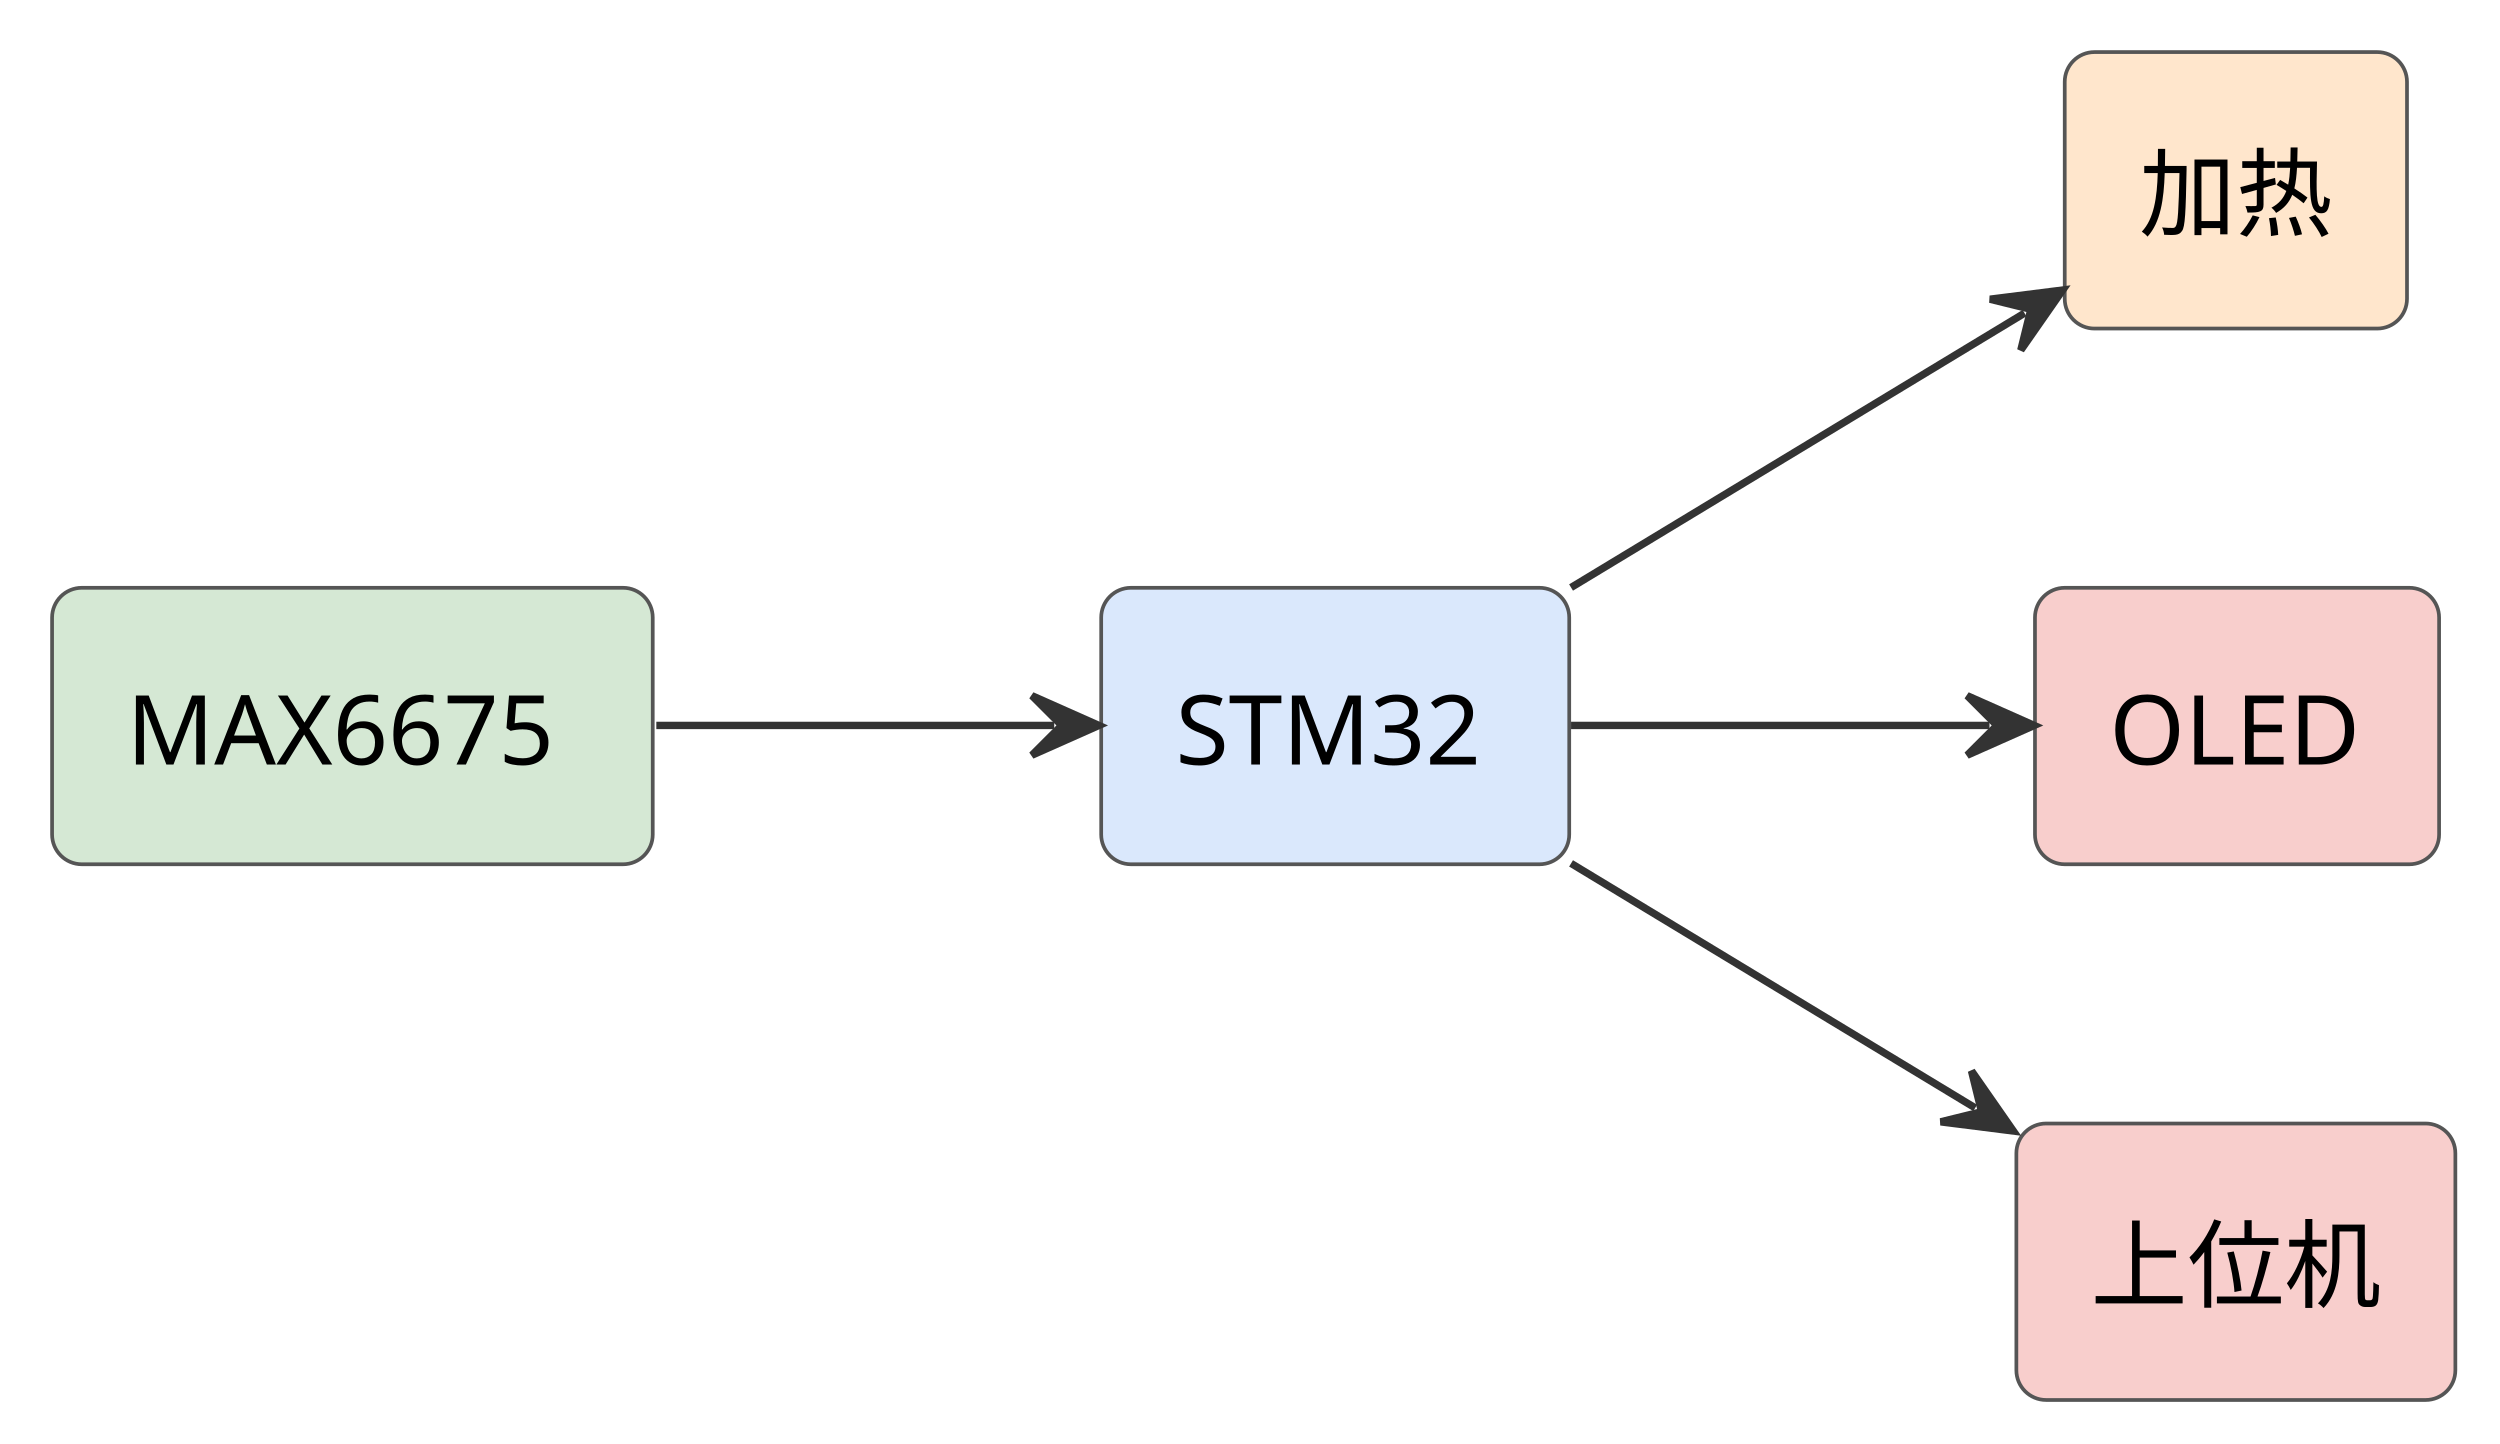
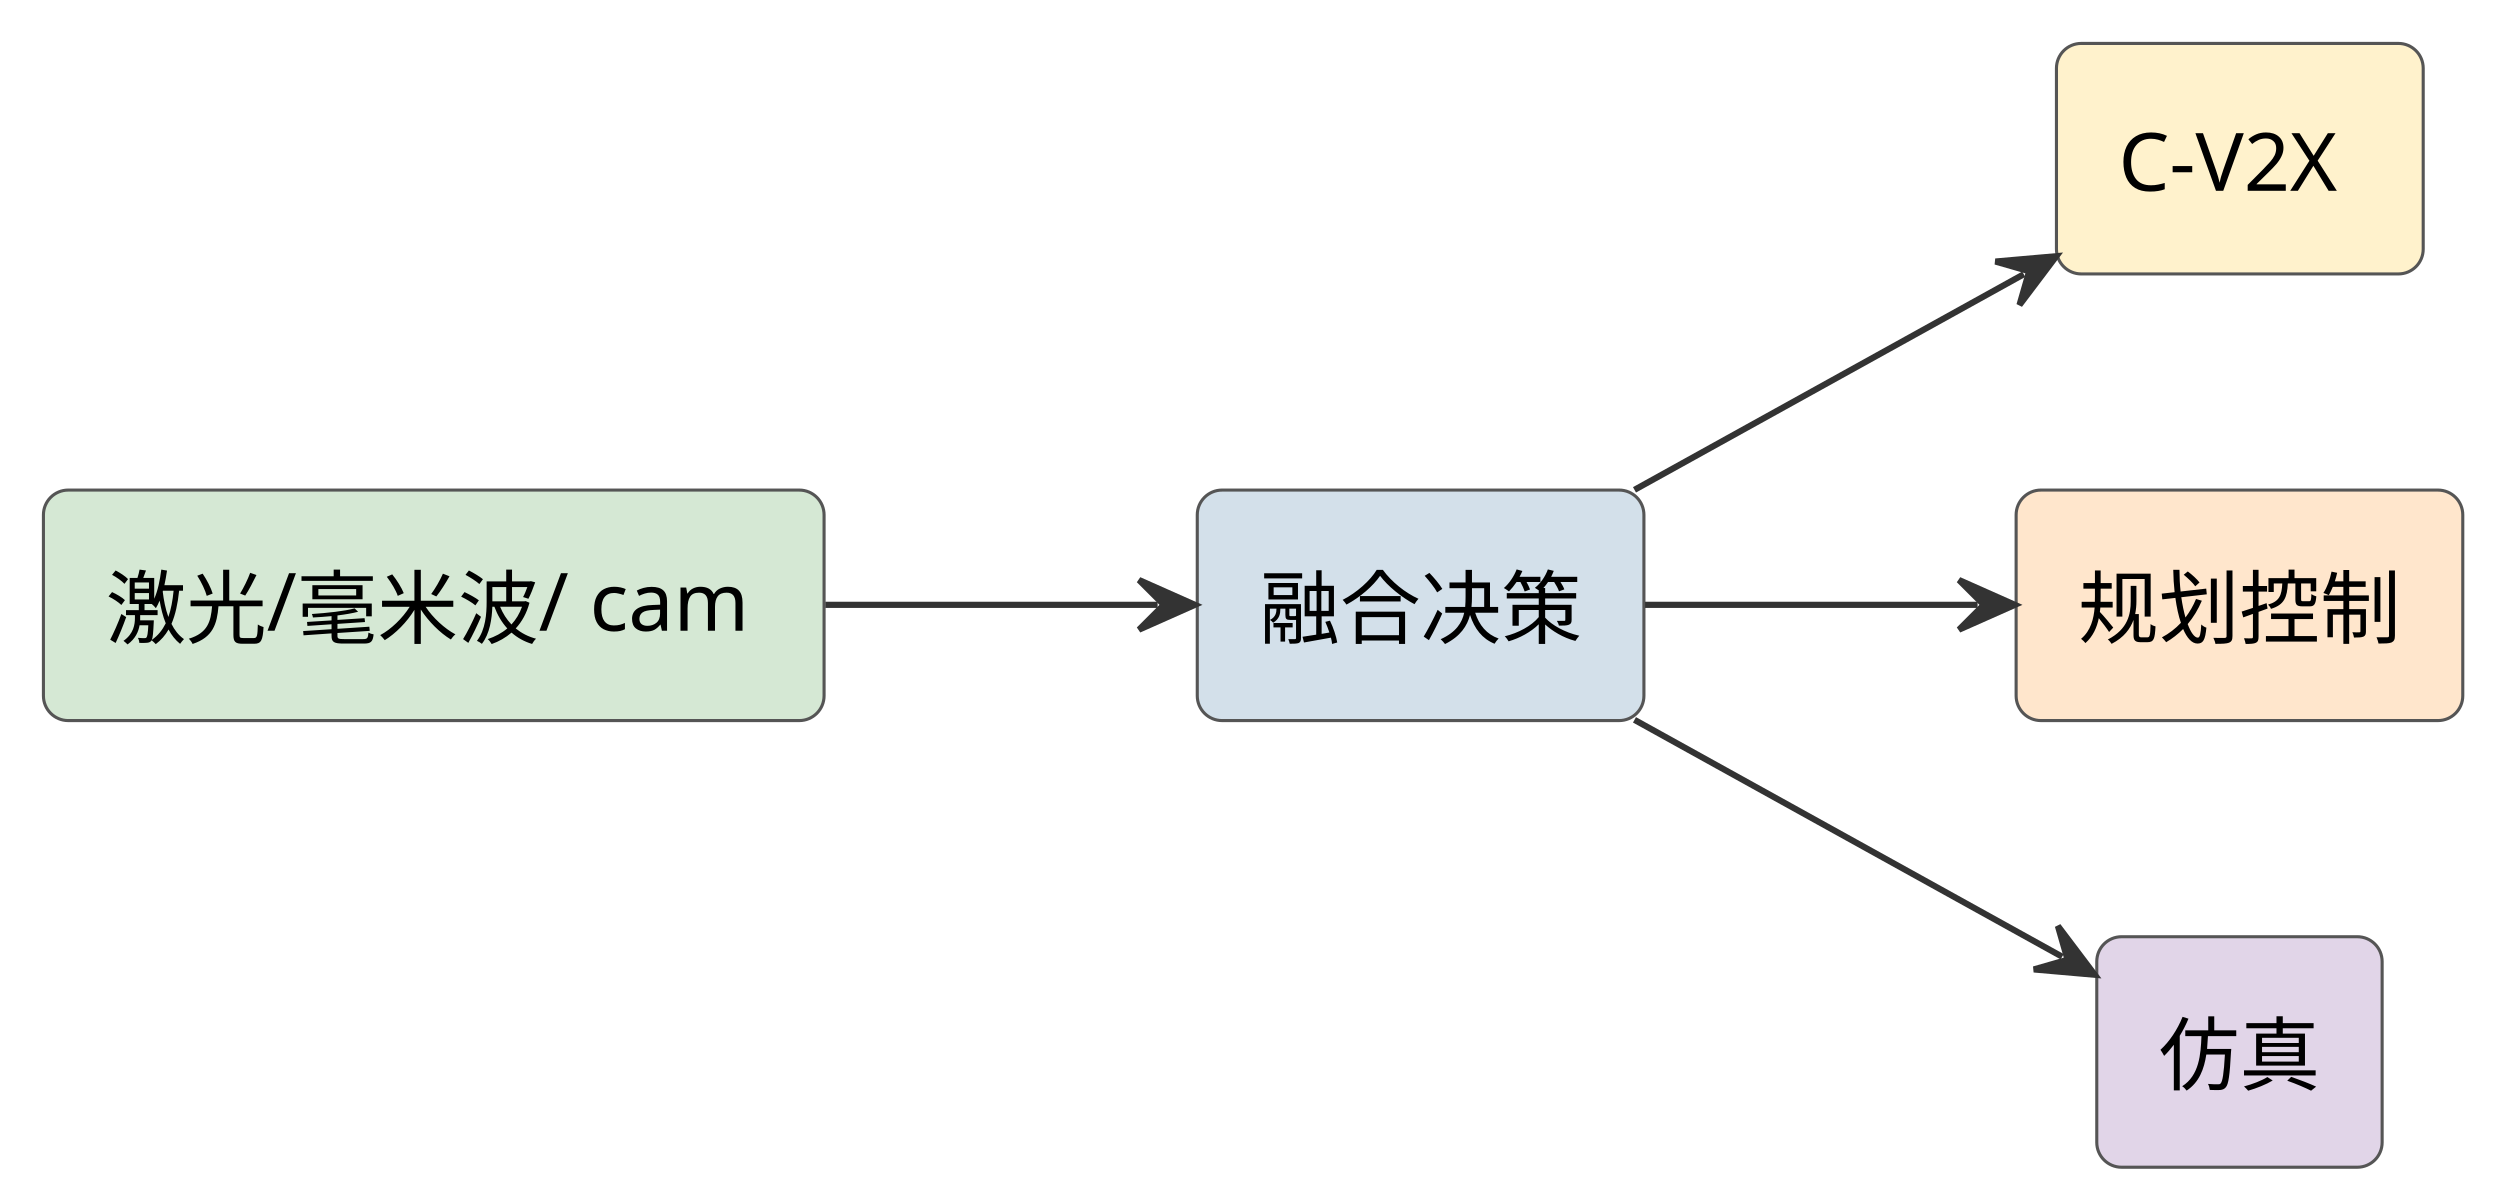
- <svg xmlns="http://www.w3.org/2000/svg" contentStyleType="text/css" height="194px" preserveAspectRatio="none" style="width:336px;height:194px;background:#FFFFFF;" version="1.1" viewBox="0 0 336 194" width="336px" zoomAndPan="magnify">
+ <svg xmlns="http://www.w3.org/2000/svg" contentStyleType="text/css" height="194px" preserveAspectRatio="none" style="width:403px;height:194px;background:#FFFFFF;" version="1.1" viewBox="0 0 403 194" width="403px" zoomAndPan="magnify">
  <defs />
  <g>
-     <g id="elem_tc">
-       <rect fill="#D5E8D4" height="37.158" rx="4" ry="4" style="stroke:#555555;stroke-width:0.5;" width="80.728" x="7" y="79" />
-       <text fill="#000000" font-family="Microsoft YaHei" font-size="13" lengthAdjust="spacing" textLength="60.728" x="17" y="102.755">MAX6675</text>
+     <g id="elem_s">
+       <rect fill="#D5E8D4" height="37.158" rx="4" ry="4" style="stroke:#555555;stroke-width:0.5;" width="125.841" x="7" y="79" />
+       <text fill="#000000" font-family="Microsoft YaHei" font-size="13" lengthAdjust="spacing" textLength="105.841" x="17" y="102.755">激光/毫米波/ cam</text>
    </g>
-     <g id="elem_stm">
-       <rect fill="#DAE8FC" height="37.158" rx="4" ry="4" style="stroke:#555555;stroke-width:0.5;" width="62.904" x="148" y="79" />
-       <text fill="#000000" font-family="Microsoft YaHei" font-size="13" lengthAdjust="spacing" textLength="42.904" x="158" y="102.755">STM32</text>
+     <g id="elem_fusion">
+       <rect fill="#D3E0EA" height="37.158" rx="4" ry="4" style="stroke:#555555;stroke-width:0.5;" width="72" x="193" y="79" />
+       <text fill="#000000" font-family="Microsoft YaHei" font-size="13" lengthAdjust="spacing" textLength="52" x="203" y="102.755">融合决策</text>
    </g>
-     <g id="elem_heat">
-       <rect fill="#FFE6CC" height="37.158" rx="4" ry="4" style="stroke:#555555;stroke-width:0.5;" width="46" x="277.5" y="7" />
-       <text fill="#000000" font-family="Microsoft YaHei" font-size="13" lengthAdjust="spacing" textLength="26" x="287.5" y="30.755">加热</text>
+     <g id="elem_v2x">
+       <rect fill="#FFF2CC" height="37.158" rx="4" ry="4" style="stroke:#555555;stroke-width:0.5;" width="59.121" x="331.5" y="7" />
+       <text fill="#000000" font-family="Microsoft YaHei" font-size="13" lengthAdjust="spacing" textLength="39.121" x="341.5" y="30.755">C-V2X</text>
    </g>
-     <g id="elem_oled">
-       <rect fill="#F8CECC" height="37.158" rx="4" ry="4" style="stroke:#555555;stroke-width:0.5;" width="54.315" x="273.5" y="79" />
-       <text fill="#000000" font-family="Microsoft YaHei" font-size="13" lengthAdjust="spacing" textLength="34.315" x="283.5" y="102.755">OLED</text>
+     <g id="elem_ctrl">
+       <rect fill="#FFE6CC" height="37.158" rx="4" ry="4" style="stroke:#555555;stroke-width:0.5;" width="72" x="325" y="79" />
+       <text fill="#000000" font-family="Microsoft YaHei" font-size="13" lengthAdjust="spacing" textLength="52" x="335" y="102.755">规划控制</text>
    </g>
-     <g id="elem_pc">
-       <rect fill="#F8CECC" height="37.158" rx="4" ry="4" style="stroke:#555555;stroke-width:0.5;" width="59" x="271" y="151" />
-       <text fill="#000000" font-family="Microsoft YaHei" font-size="13" lengthAdjust="spacing" textLength="39" x="281" y="174.755">上位机</text>
+     <g id="elem_sim">
+       <rect fill="#E1D5E8" height="37.158" rx="4" ry="4" style="stroke:#555555;stroke-width:0.5;" width="46" x="338" y="151" />
+       <text fill="#000000" font-family="Microsoft YaHei" font-size="13" lengthAdjust="spacing" textLength="26" x="348" y="174.755">仿真</text>
    </g>
-     <g id="link_tc_stm">
-       <path d="M88.21,97.5 C107.33,97.5 123.9,97.5 141.69,97.5 " fill="none" id="tc-to-stm" style="stroke:#333333;stroke-width:1.0;" />
-       <polygon fill="#333333" points="147.69,97.5,138.69,93.5,142.69,97.5,138.69,101.5,147.69,97.5" style="stroke:#333333;stroke-width:1.0;" />
+     <g id="link_s_fusion">
+       <path d="M133.05,97.5 C153.28,97.5 169.03,97.5 186.61,97.5 " fill="none" id="s-to-fusion" style="stroke:#333333;stroke-width:1.0;" />
+       <polygon fill="#333333" points="192.61,97.5,183.61,93.5,187.61,97.5,183.61,101.5,192.61,97.5" style="stroke:#333333;stroke-width:1.0;" />
    </g>
-     <g id="link_stm_heat">
-       <path d="M211.15,78.96 C231.8,66.46 253.456,53.354 272.096,42.084 " fill="none" id="stm-to-heat" style="stroke:#333333;stroke-width:1.0;" />
-       <polygon fill="#333333" points="277.23,38.98,267.459,40.214,272.951,41.567,271.598,47.059,277.23,38.98" style="stroke:#333333;stroke-width:1.0;" />
+     <g id="link_fusion_v2x">
+       <path d="M263.48,78.96 C284.54,67.29 306.181,55.306 326.231,44.206 " fill="none" id="fusion-to-v2x" style="stroke:#333333;stroke-width:1.0;" />
+       <polygon fill="#333333" points="331.48,41.3,321.669,42.16,327.106,43.722,325.543,49.159,331.48,41.3" style="stroke:#333333;stroke-width:1.0;" />
    </g>
-     <g id="link_stm_oled">
-       <path d="M211.15,97.5 C230.43,97.5 249.04,97.5 267.39,97.5 " fill="none" id="stm-to-oled" style="stroke:#333333;stroke-width:1.0;" />
-       <polygon fill="#333333" points="273.39,97.5,264.39,93.5,268.39,97.5,264.39,101.5,273.39,97.5" style="stroke:#333333;stroke-width:1.0;" />
+     <g id="link_fusion_ctrl">
+       <path d="M265.18,97.5 C283.68,97.5 300.29,97.5 318.79,97.5 " fill="none" id="fusion-to-ctrl" style="stroke:#333333;stroke-width:1.0;" />
+       <polygon fill="#333333" points="324.79,97.5,315.79,93.5,319.79,97.5,315.79,101.5,324.79,97.5" style="stroke:#333333;stroke-width:1.0;" />
    </g>
-     <g id="link_stm_pc">
-       <path d="M211.15,116.04 C229.46,127.12 247.466,138.014 265.466,148.904 " fill="none" id="stm-to-pc" style="stroke:#333333;stroke-width:1.0;" />
-       <polygon fill="#333333" points="270.6,152.01,264.97,143.929,266.322,149.422,260.829,150.774,270.6,152.01" style="stroke:#333333;stroke-width:1.0;" />
+     <g id="link_fusion_sim">
+       <path d="M263.48,116.04 C286.8,128.96 312.011,142.924 332.421,154.224 " fill="none" id="fusion-to-sim" style="stroke:#333333;stroke-width:1.0;" />
+       <polygon fill="#333333" points="337.67,157.13,331.734,149.271,333.296,154.708,327.859,156.27,337.67,157.13" style="stroke:#333333;stroke-width:1.0;" />
    </g>
  </g>
</svg>
